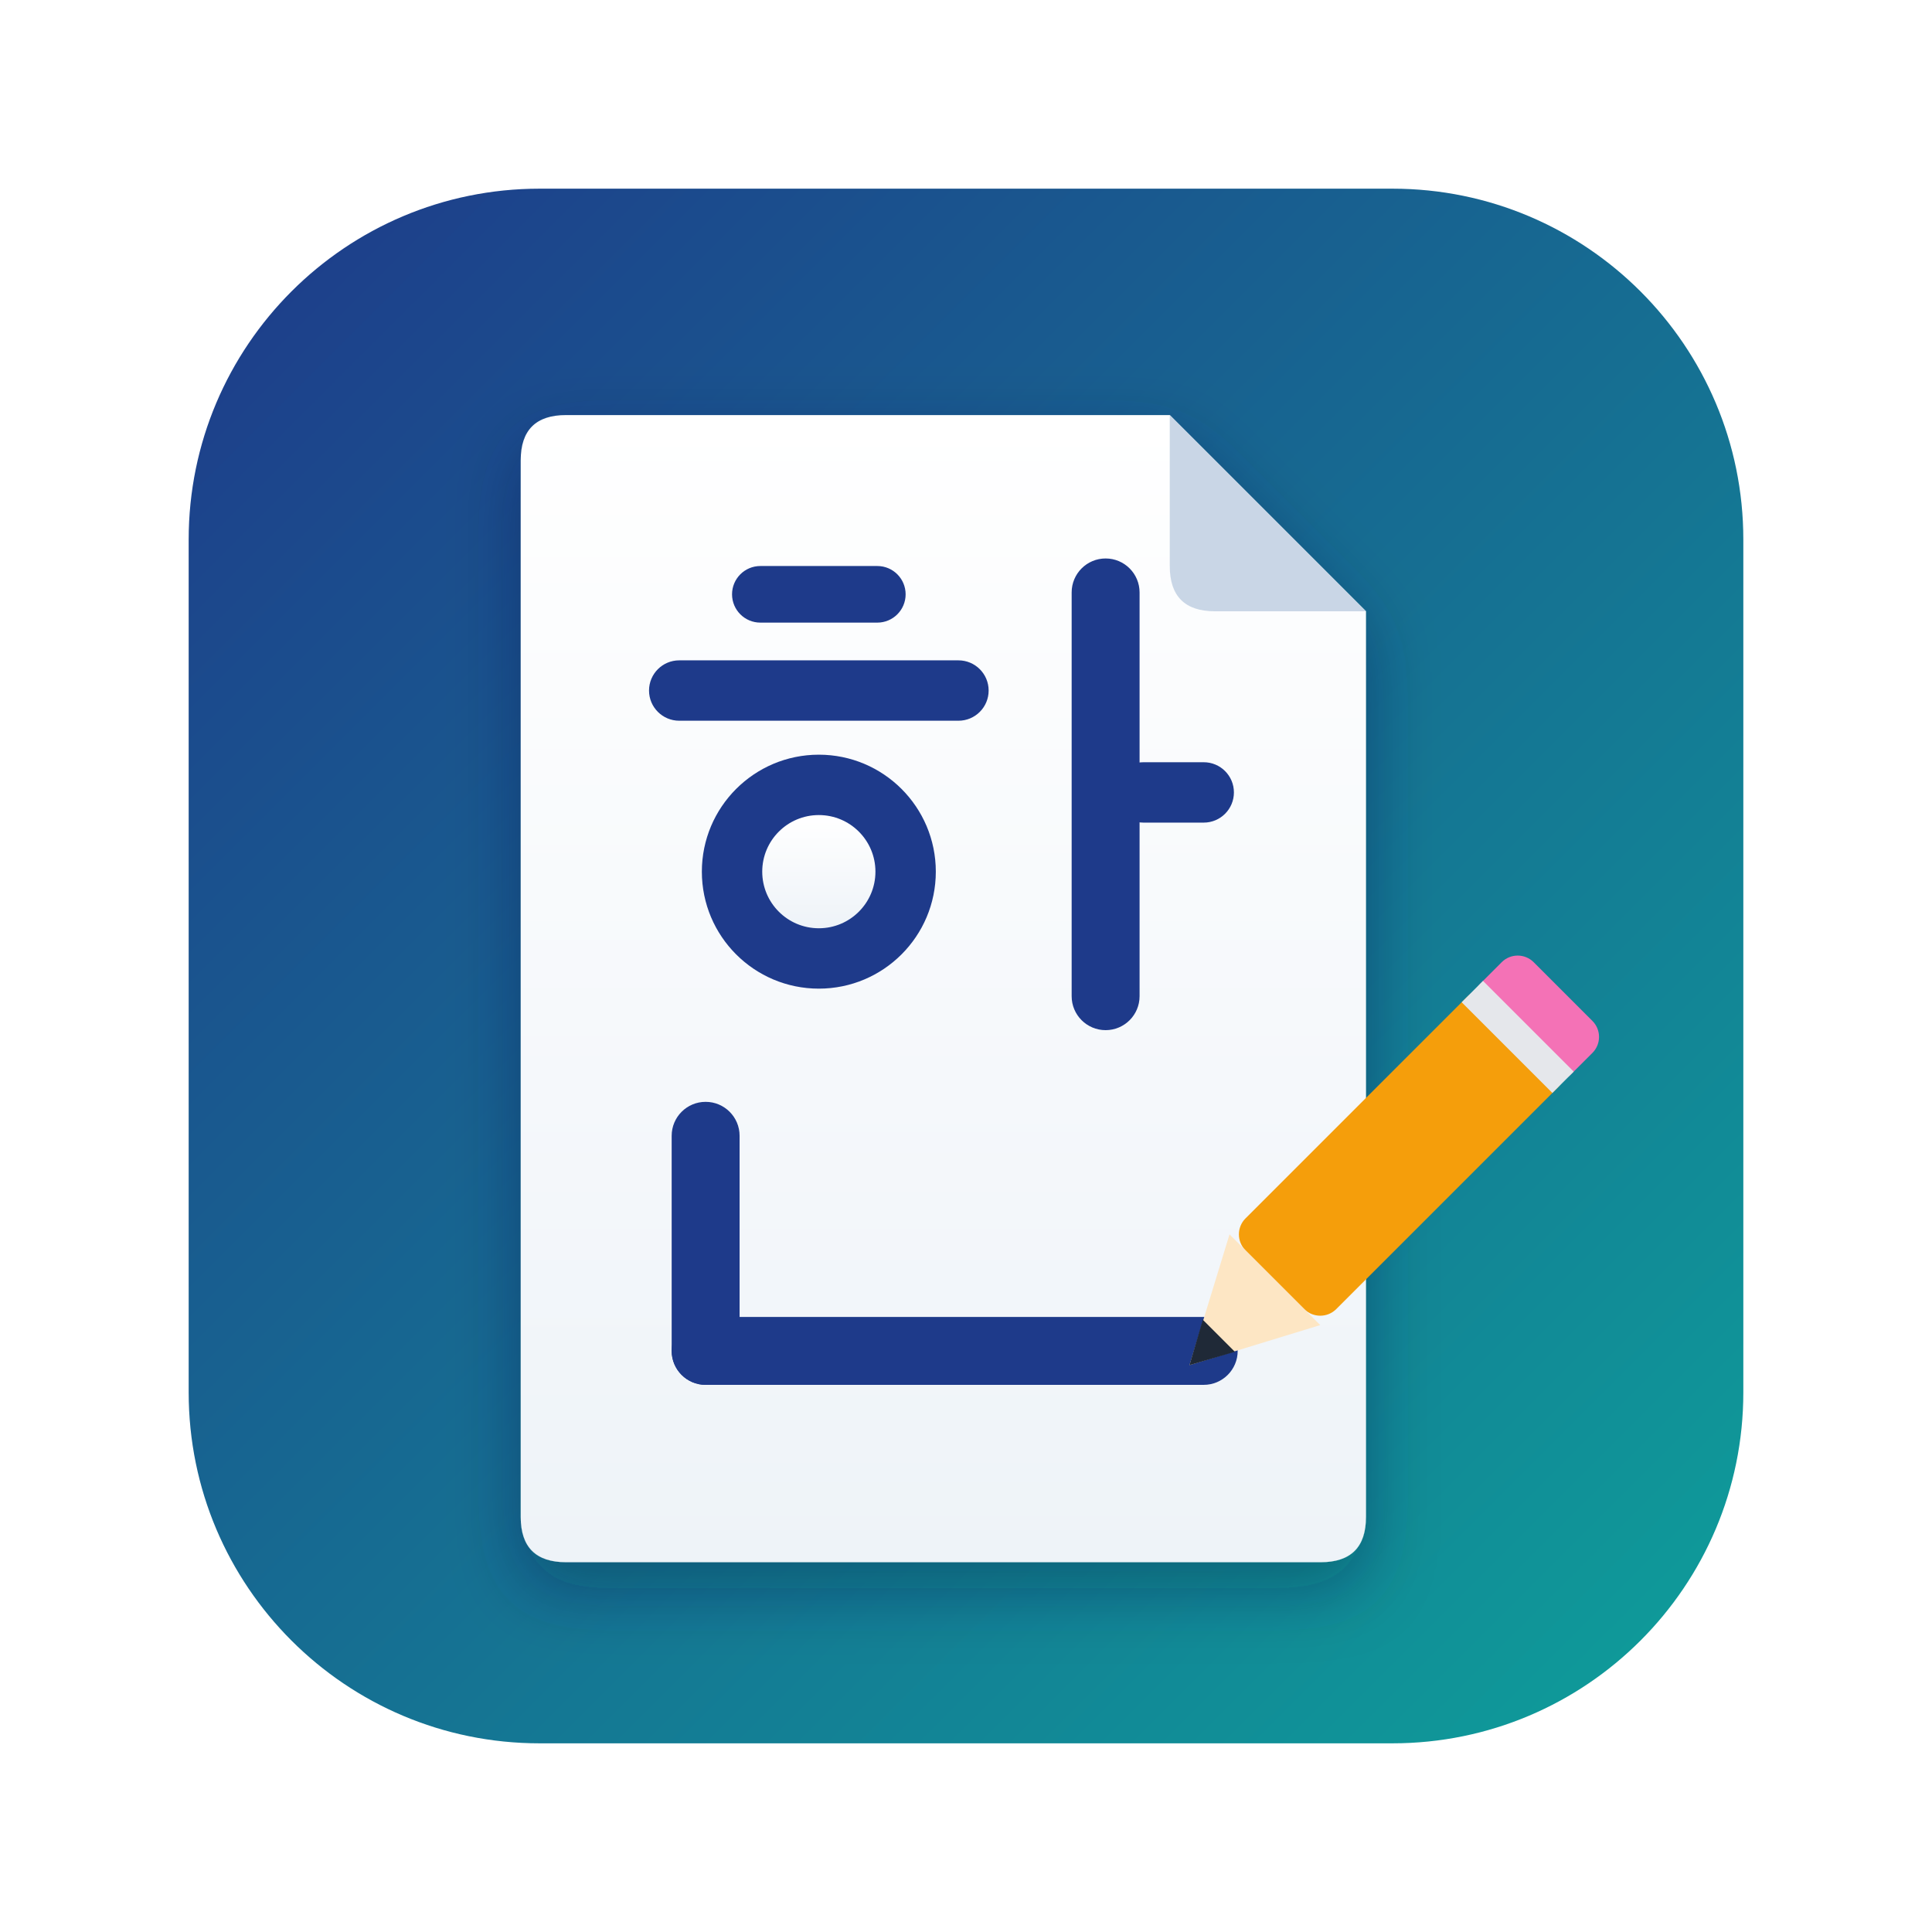
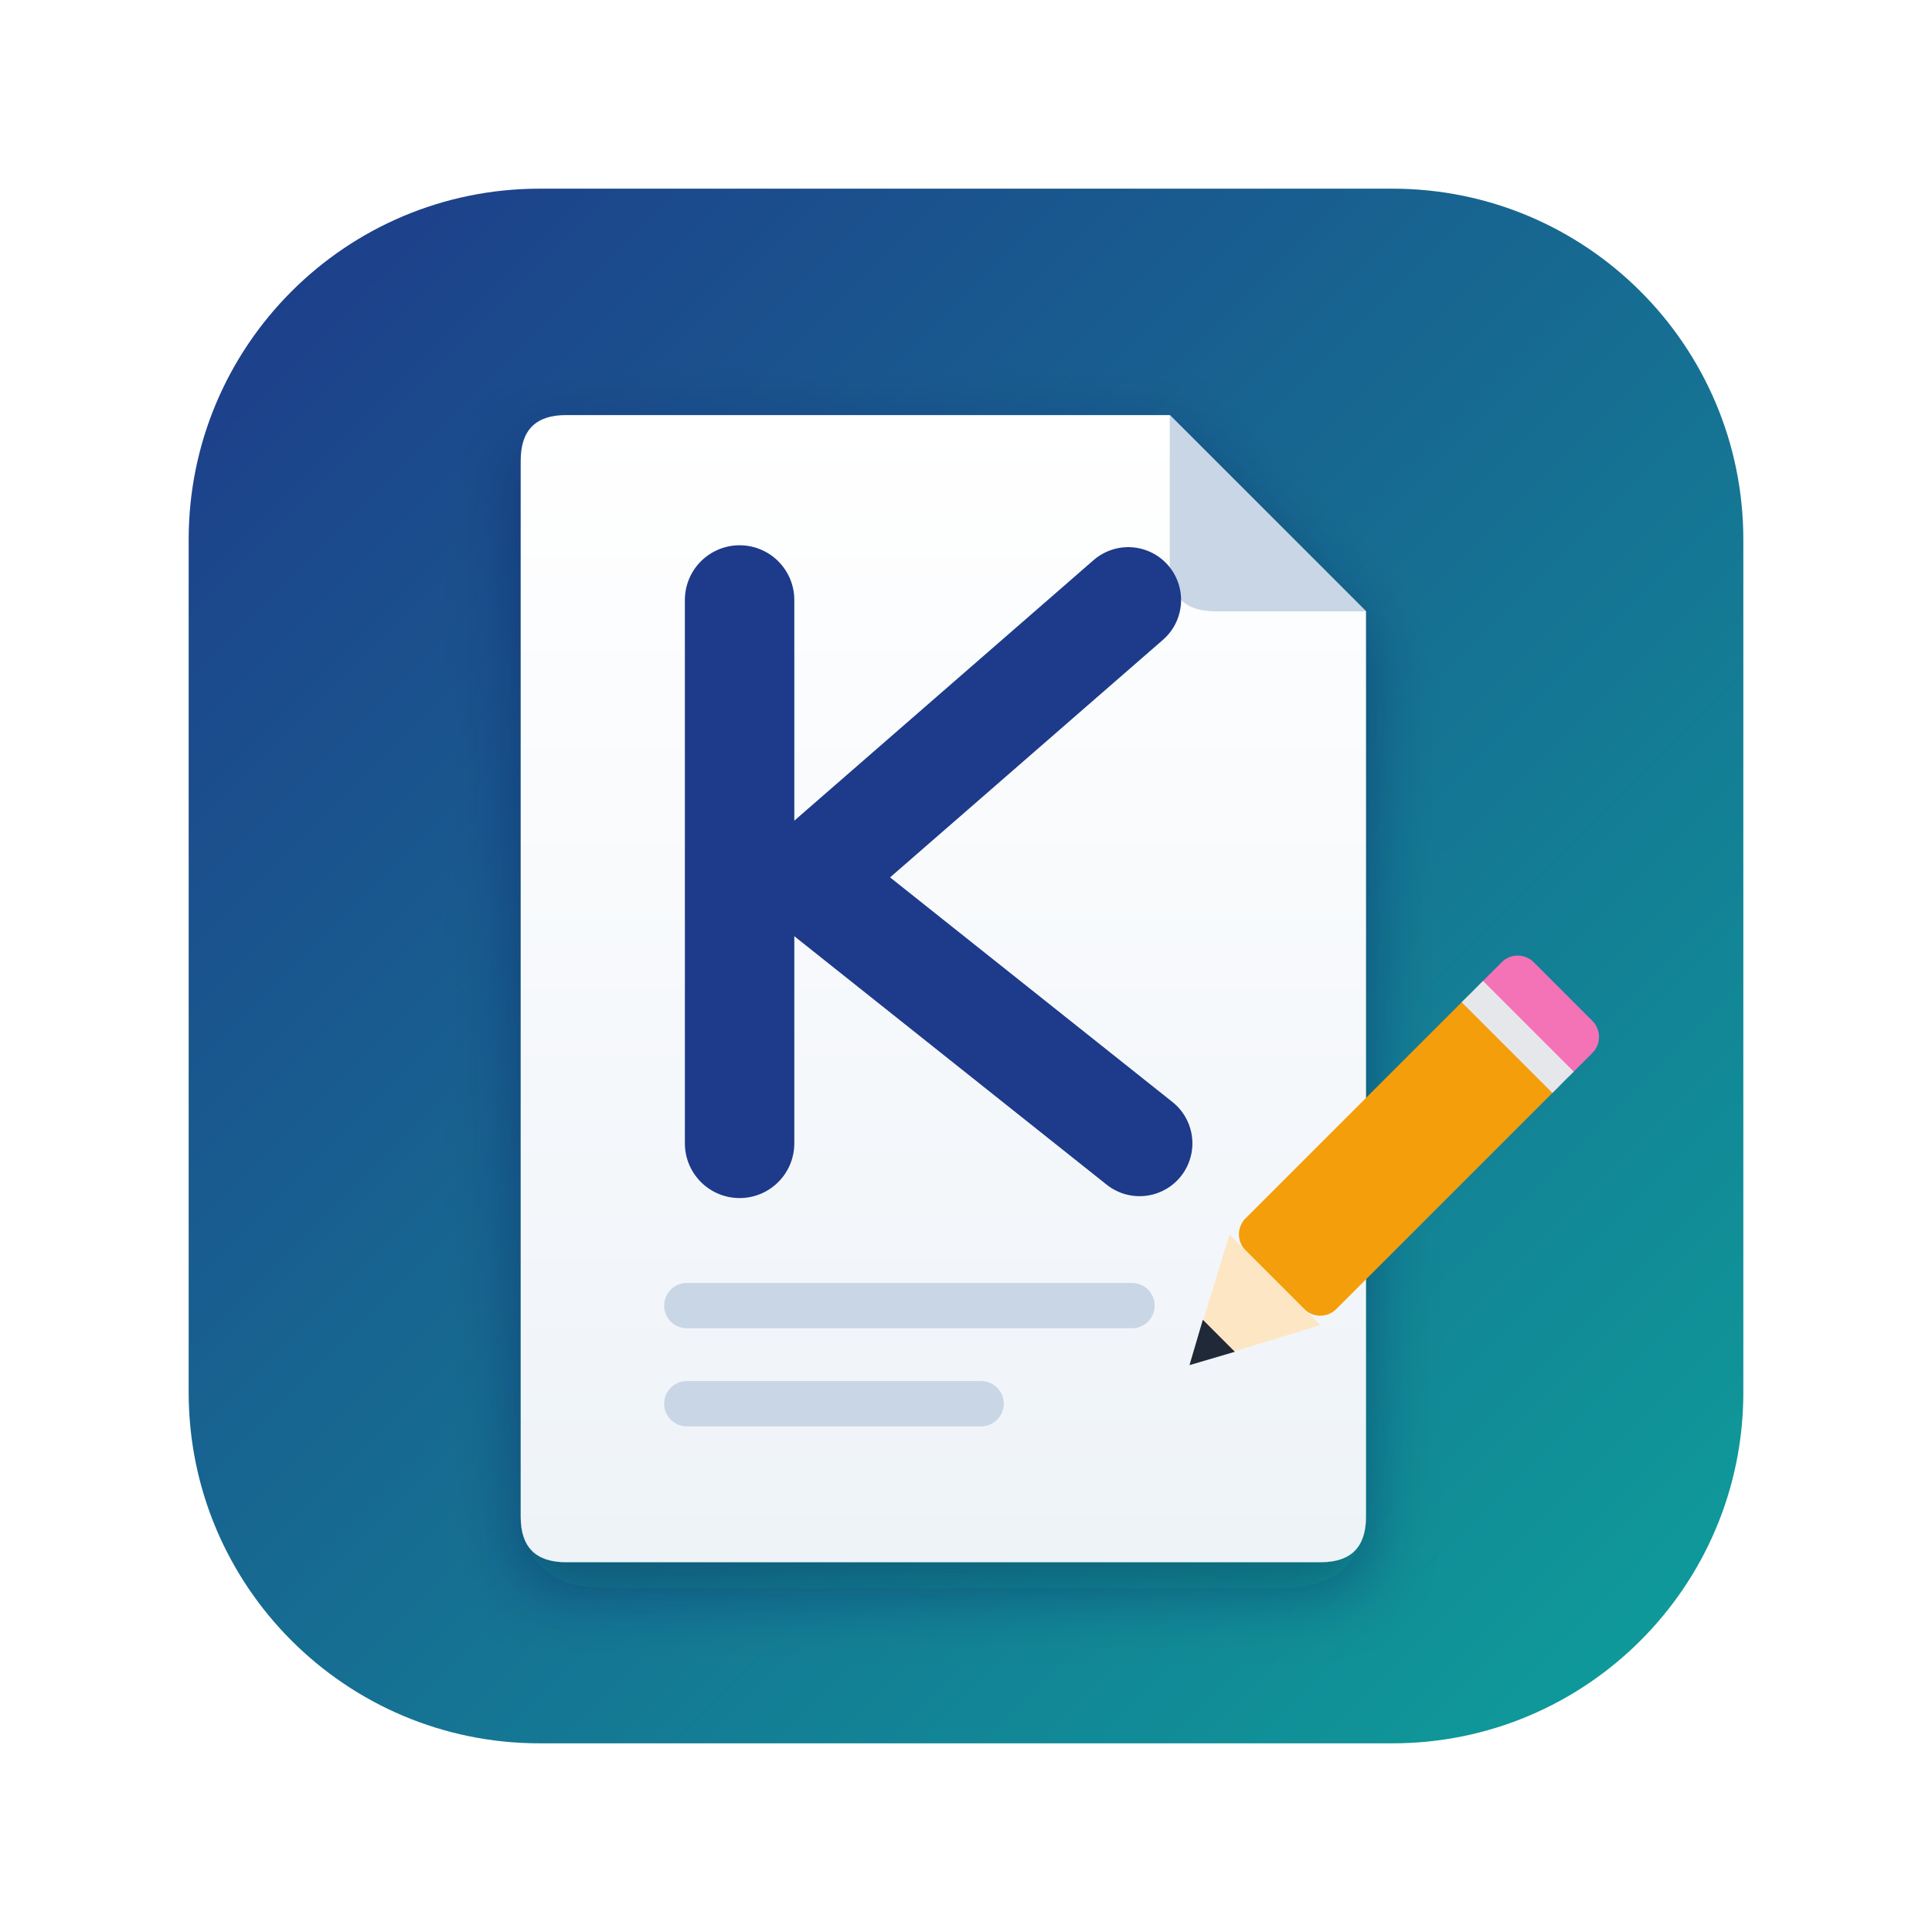
<svg xmlns="http://www.w3.org/2000/svg" width="1024" height="1024" viewBox="0 0 1024 1024">
  <defs>
    <linearGradient id="bg" x1="0" y1="0" x2="1" y2="1">
      <stop offset="0" stop-color="#1E3A8A" />
      <stop offset="1" stop-color="#0E9F9A" />
    </linearGradient>
    <linearGradient id="paper" x1="0" y1="0" x2="0" y2="1">
      <stop offset="0" stop-color="#FFFFFF" />
      <stop offset="1" stop-color="#EEF3F8" />
    </linearGradient>
    <filter id="shadow" x="-20%" y="-20%" width="140%" height="140%">
      <feDropShadow dx="0" dy="14" stdDeviation="18" flood-color="#0B1B3F" flood-opacity="0.35" />
    </filter>
  </defs>
  <rect x="100" y="100" width="824" height="824" rx="186" fill="url(#bg)" />
  <g filter="url(#shadow)">
    <path d="M300 220 H620 L724 324 V804 Q724 828 700 828 H300 Q276 828 276 804 V244 Q276 220 300 220 Z" fill="url(#paper)" />
    <path d="M620 220 V300 Q620 324 644 324 H724 Z" fill="#C9D6E6" />
  </g>
-   <g fill="#1E3A8A">
-     <rect x="388" y="300" width="92" height="30" rx="15" />
-     <rect x="344" y="350" width="180" height="32" rx="16" />
-     <circle cx="434" cy="462" r="62" />
-     <circle cx="434" cy="462" r="30" fill="url(#paper)" />
-     <rect x="568" y="296" width="36" height="250" rx="18" />
-     <rect x="590" y="404" width="64" height="32" rx="16" />
-     <rect x="356" y="584" width="36" height="150" rx="18" />
-     <rect x="356" y="698" width="300" height="36" rx="18" />
+   <g stroke="#1E3A8A" stroke-linecap="round" fill="none">
+     <path d="M392 318 V606" stroke-width="58" />
+     <path d="M598 318 L428 466 L604 606" stroke-width="56" stroke-linejoin="round" />
+   </g>
+   <g fill="#C9D6E6">
+     <rect x="352" y="680" width="260" height="24" rx="12" />
+     <rect x="352" y="732" width="180" height="24" rx="12" />
  </g>
  <g transform="translate(704 650) rotate(45)">
    <rect x="-34" y="-150" width="68" height="190" rx="12" fill="#F59E0B" />
    <rect x="-34" y="-176" width="68" height="40" rx="12" fill="#F472B6" />
    <rect x="-34" y="-150" width="68" height="16" fill="#E5E7EB" />
    <path d="M-34 40 L34 40 L0 104 Z" fill="#FDE6C4" />
    <path d="M-12 82 L12 82 L0 104 Z" fill="#1F2937" />
  </g>
</svg>
